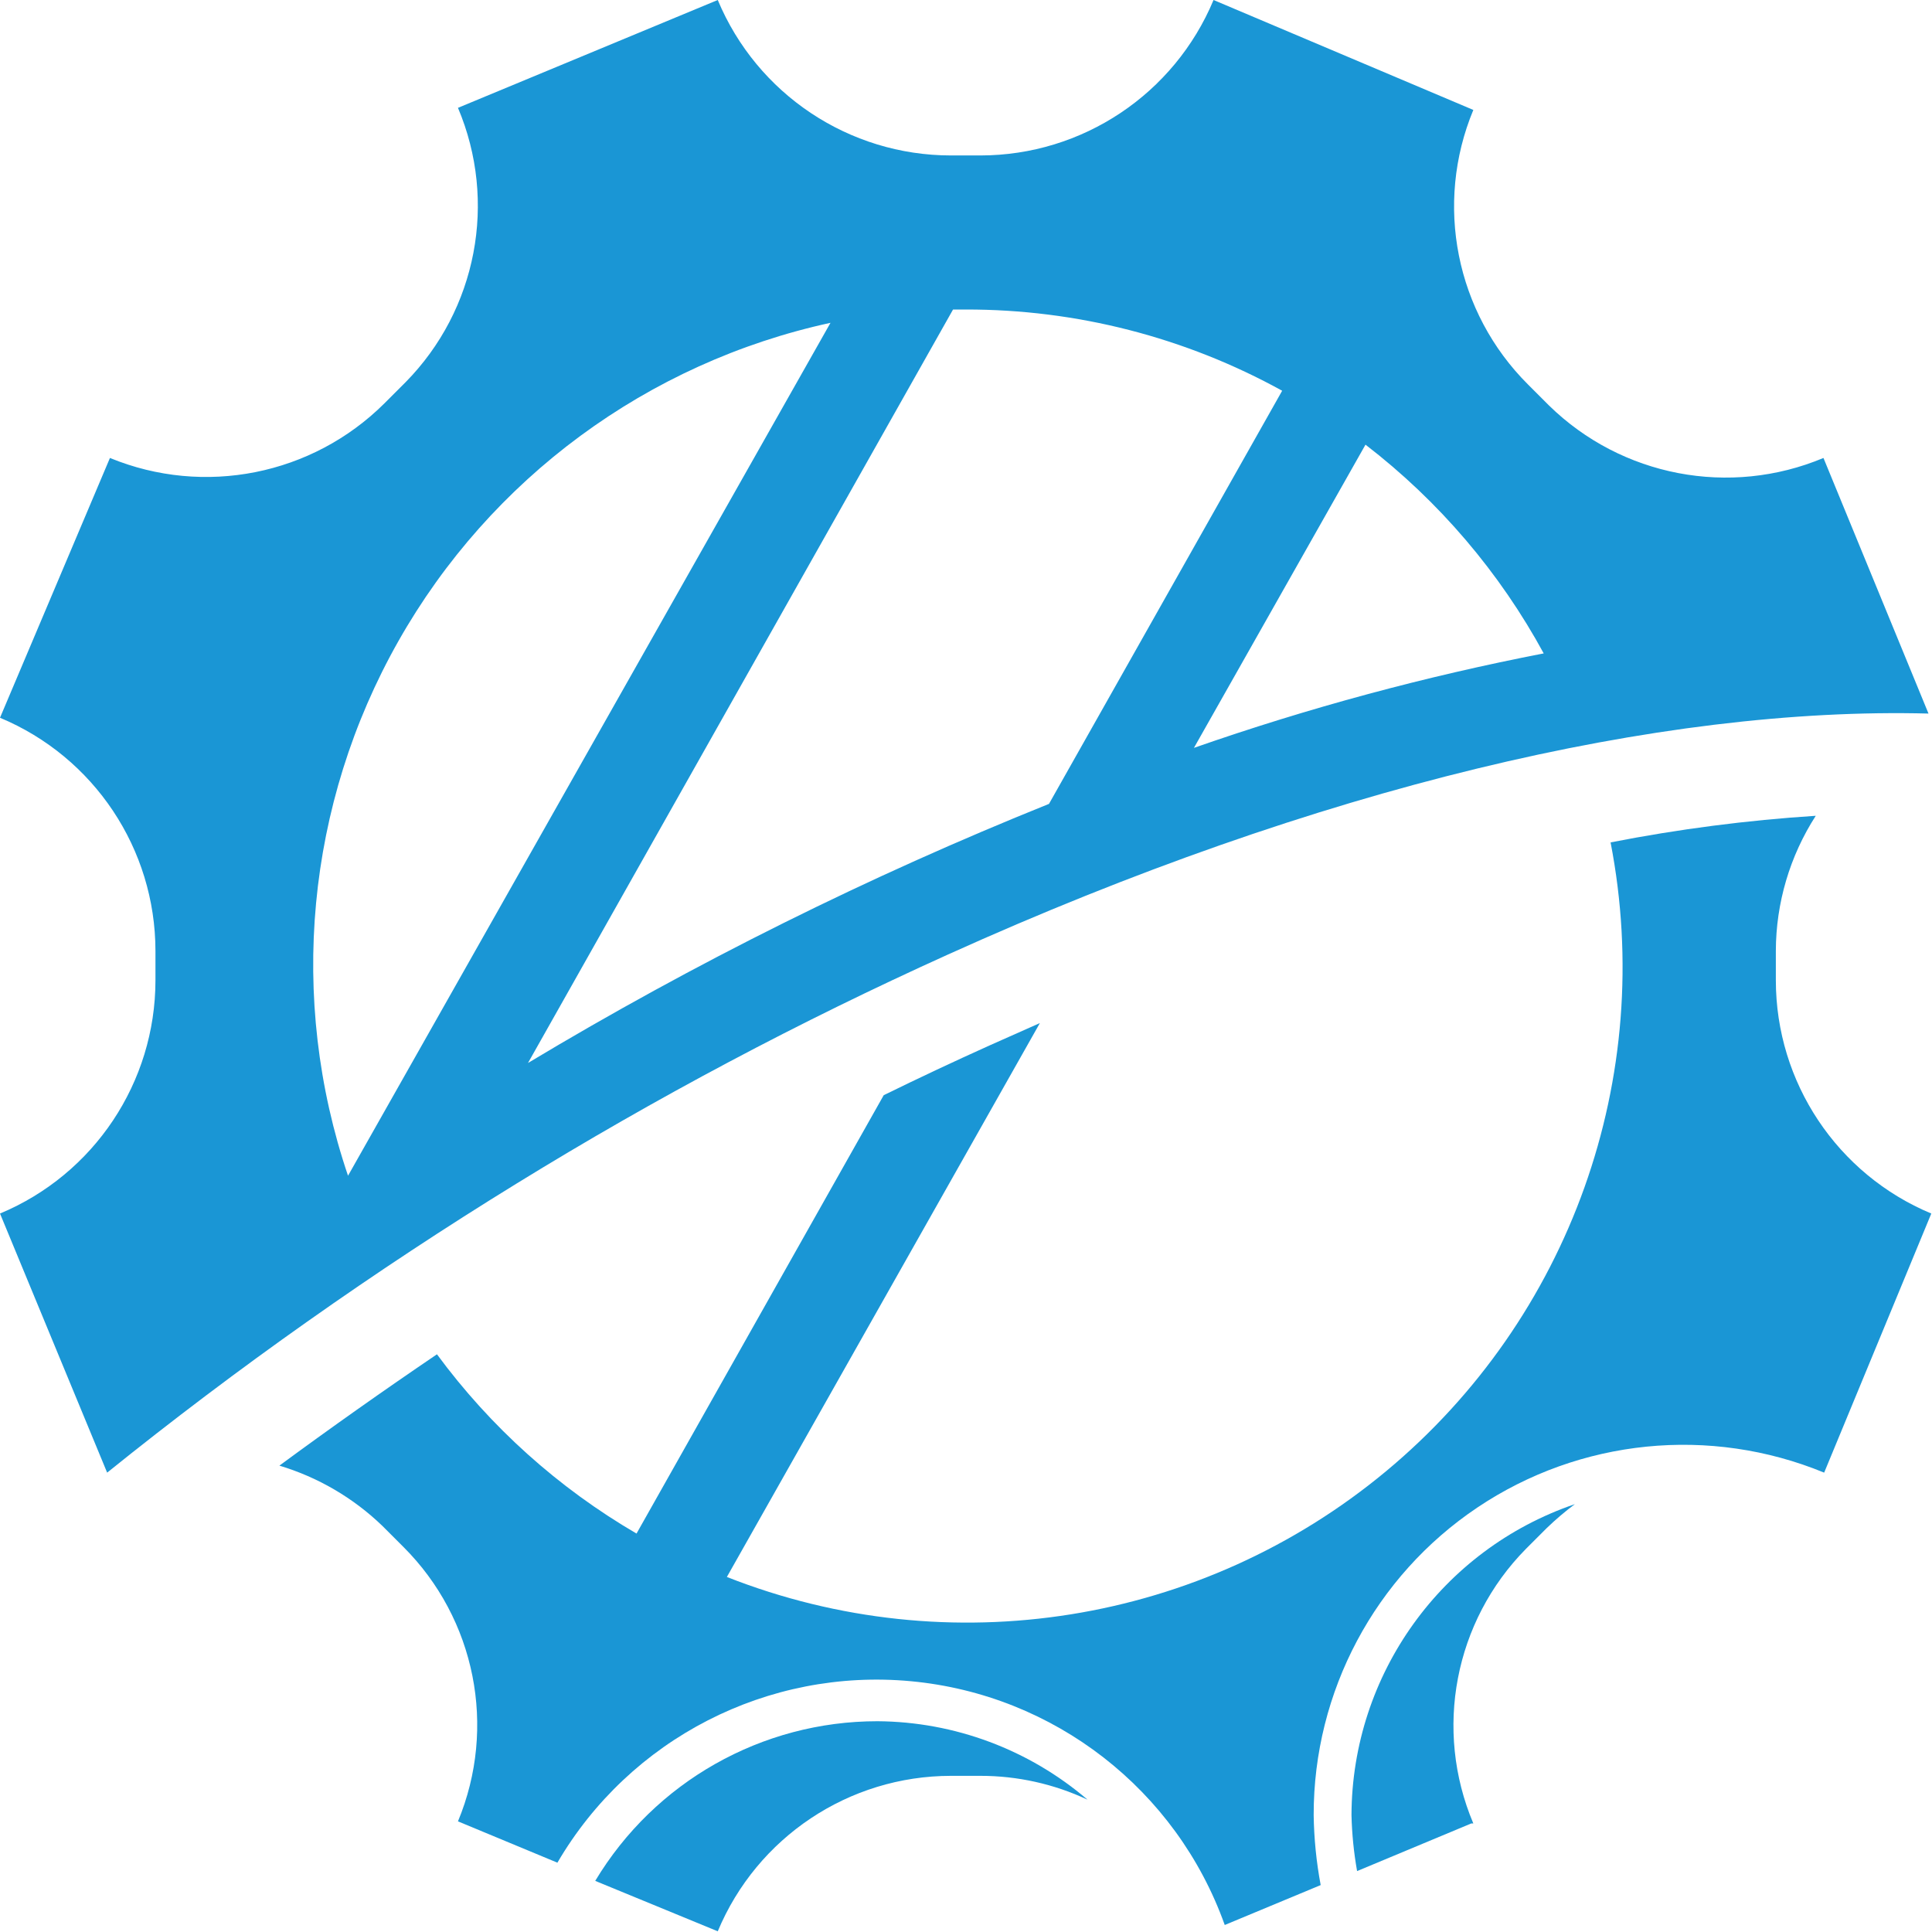
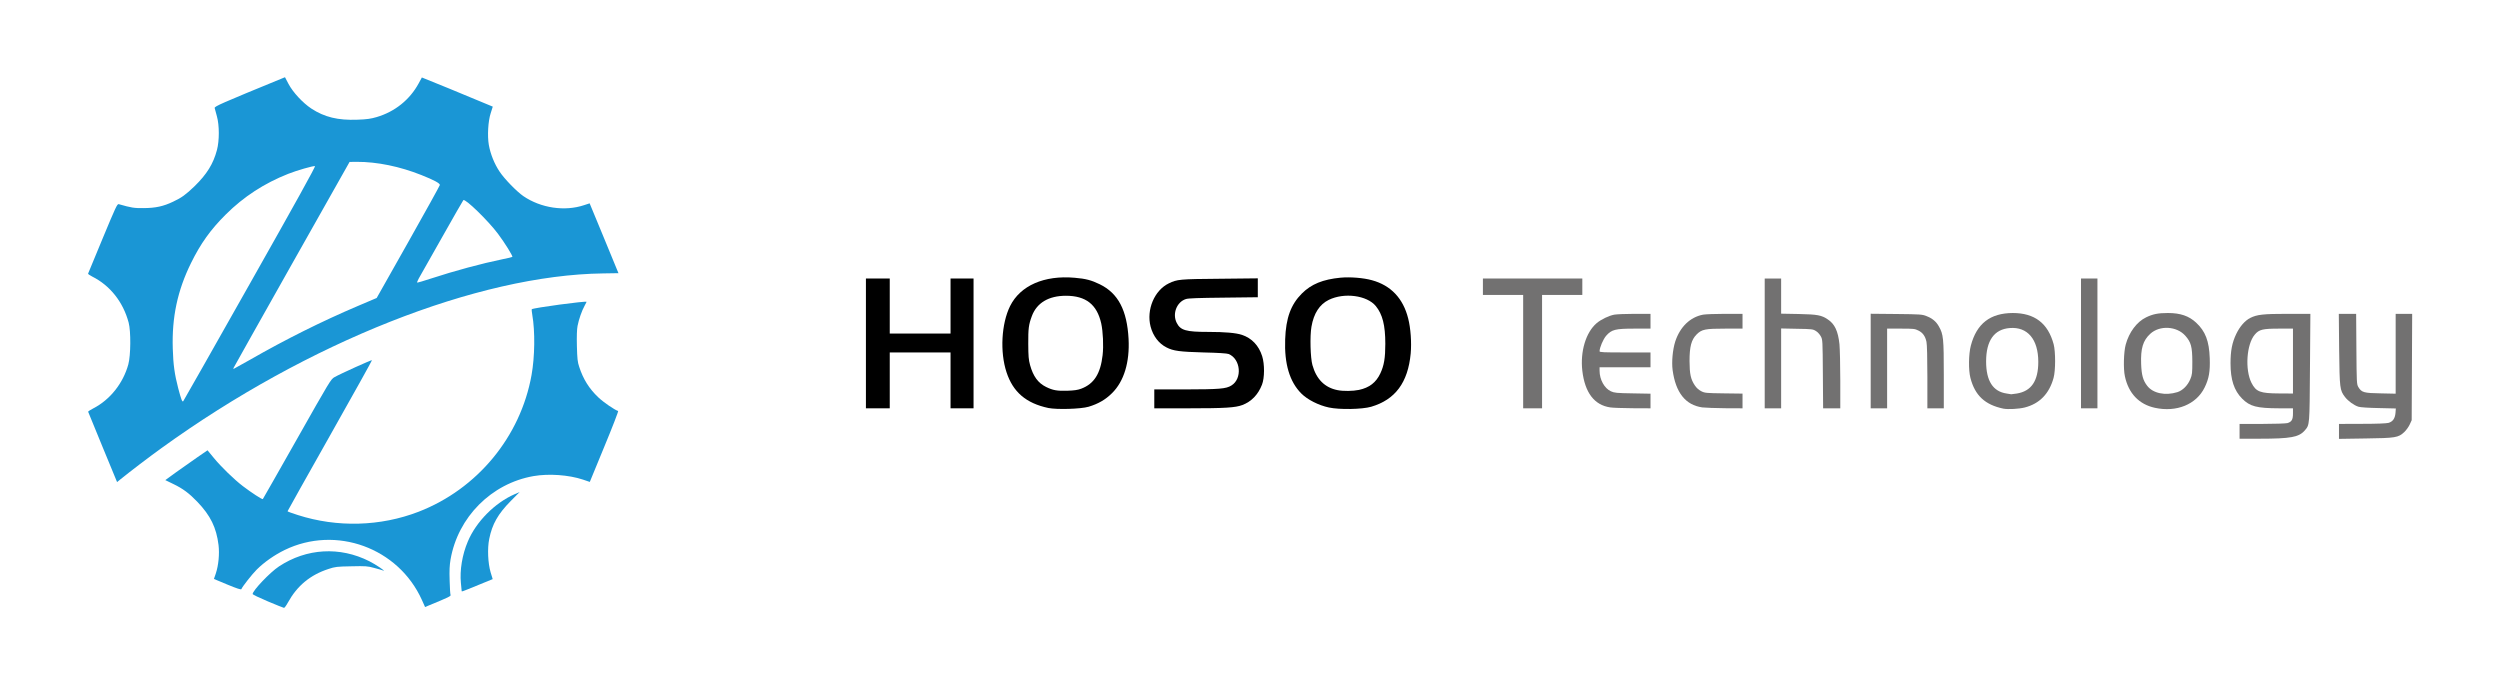
- <svg xmlns="http://www.w3.org/2000/svg" id="hoso" viewBox="0 0 27.59 27.58">
-   <defs>
-     <style>.cls-1{fill:#1a96d5;}</style>
-   </defs>
-   <path class="cls-1" d="M2.21,19.54h0l1.53,3.7a56.5,56.5,0,0,1,5.85-4.13,54.59,54.59,0,0,1,6.16-3.27c5.29-2.39,10.18-3.54,14-3.44L28.25,8.75h0A3.61,3.61,0,0,1,24.33,8l-.3-.3a3.59,3.59,0,0,1-.78-3.92h0L19.54,2.21a3.61,3.61,0,0,1-3.33,2.22h-.42a3.61,3.61,0,0,1-3.33-2.22L8.75,3.75h0A3.59,3.59,0,0,1,8,7.67l-.3.3a3.61,3.61,0,0,1-3.92.78h0L2.21,12.46h0a3.61,3.61,0,0,1,2.22,3.33v.42A3.61,3.61,0,0,1,2.21,19.54Zm22.05-8a35.85,35.85,0,0,0-5,1.35l2.45-4.33A9.47,9.47,0,0,1,24.26,11.55ZM15.82,6.63H16a9.32,9.32,0,0,1,4.52,1.16l-3.33,5.9a52.53,52.53,0,0,0-7.44,3.7Zm-1.75.19L7.18,19l0,0A9.38,9.38,0,0,1,14.07,6.82Z" transform="translate(-2.21 -2.21)" />
-   <path class="cls-1" d="M23.25,28.25A3.59,3.59,0,0,1,24,24.33l.3-.3a4.23,4.23,0,0,1,.4-.34,4.71,4.71,0,0,0-3.19,4.44,5.29,5.29,0,0,0,.08.8l1.63-.68Z" transform="translate(-2.21 -2.21)" />
-   <path class="cls-1" d="M10.71,29.07l1.75.72h0a3.61,3.61,0,0,1,3.33-2.22h.42a3.6,3.6,0,0,1,1.53.34,4.66,4.66,0,0,0-3-1.12A4.7,4.7,0,0,0,10.71,29.07Z" transform="translate(-2.21 -2.21)" />
-   <path class="cls-1" d="M29.79,19.54a3.61,3.61,0,0,1-2.22-3.33v-.42a3.58,3.58,0,0,1,.57-1.93,22.87,22.87,0,0,0-2.93.38A9.36,9.36,0,0,1,12.59,24.73l4.47-7.91-.72.32c-.51.23-1,.46-1.51.71L11.3,24.11a9.45,9.45,0,0,1-2.85-2.56q-1.15.78-2.25,1.59A3.62,3.62,0,0,1,7.67,24l.3.3a3.59,3.59,0,0,1,.78,3.92h0l1.42.59a5.28,5.28,0,0,1,9.53.89l1.37-.57a5.89,5.89,0,0,1-.1-1,5.28,5.28,0,0,1,7.29-4.89l1.53-3.7Z" transform="translate(-2.21 -2.21)" />
+ <svg xmlns="http://www.w3.org/2000/svg" class="img-fluid" id="outputsvg" style="transform: matrix(1, 0, 0, 1, 0, 0); transform-origin: 50% 50%; cursor: move; max-height: none; transition: transform 200ms ease-in-out 0s;" width="3043" height="834" viewBox="0 0 30430 8340">
+   <g id="l7iEYlN6APRJdG9A84FUl2X" fill="rgb(26,150,213)" style="transform: none;">
+     <g>
+       <path id="pYzgmDRU8" d="M3260 7320 c-102 -43 -185 -83 -185 -89 0 -42 211 -264 320 -336 336 -222 741 -245 1100 -64 75 37 214 131 170 114 -11 -5 -60 -19 -110 -32 -83 -23 -104 -24 -280 -20 -175 3 -197 6 -275 32 -223 72 -383 205 -495 408 -20 37 -42 67 -48 66 -7 -1 -95 -36 -197 -79z" />
+       <path id="p13aobF0T6" d="M5135 7302 c-287 -635 -1046 -911 -1671 -607 -123 60 -249 148 -340 239 -57 57 -177 210 -186 237 -3 9 -56 -8 -169 -55 l-165 -69 23 -67 c33 -99 46 -238 33 -346 -26 -212 -98 -359 -258 -526 -100 -104 -176 -161 -293 -217 l-97 -47 136 -99 c75 -54 191 -136 257 -181 l121 -83 75 91 c90 110 249 264 355 345 106 81 236 165 243 158 3 -4 191 -333 417 -733 397 -702 412 -728 455 -751 71 -41 451 -212 457 -207 2 3 -228 416 -512 919 -284 503 -516 917 -516 920 0 4 56 24 125 46 480 154 1006 139 1470 -40 714 -276 1241 -913 1375 -1664 40 -223 44 -532 9 -732 -6 -35 -9 -67 -6 -69 17 -17 667 -104 667 -90 0 2 -11 24 -25 49 -32 57 -70 165 -85 244 -8 40 -11 124 -8 245 4 155 8 194 28 253 48 149 121 266 233 372 62 59 196 151 241 166 5 2 -70 197 -168 433 l-177 430 -82 -28 c-174 -58 -417 -75 -603 -43 -513 90 -920 499 -1010 1015 -12 72 -15 134 -11 255 2 88 7 167 11 176 7 15 -20 28 -275 133 l-35 15 -39 -87z" />
+       <path id="pHuqNe10v" d="M5619 7189 c0 -8 -4 -50 -9 -94 -15 -152 16 -343 84 -503 101 -242 330 -472 571 -577 l60 -26 -107 108 c-157 159 -227 283 -263 462 -24 117 -16 295 17 408 l25 82 -171 70 c-220 90 -206 86 -207 70z" />
+       <path id="py4ycPGXB" d="M1250 5444 c-96 -233 -176 -428 -177 -432 -2 -4 27 -23 64 -42 203 -105 362 -305 425 -535 30 -110 32 -403 4 -508 -67 -251 -226 -452 -444 -561 -29 -15 -52 -31 -50 -35 2 -4 82 -198 178 -430 158 -380 177 -421 195 -416 159 45 184 49 305 48 143 -1 238 -21 357 -78 103 -48 155 -86 262 -189 149 -146 227 -271 272 -441 30 -114 30 -299 -1 -410 -12 -44 -24 -89 -27 -100 -4 -20 78 -56 824 -362 l32 -13 43 82 c54 102 173 230 277 299 160 105 325 145 561 136 116 -4 163 -11 235 -32 221 -65 403 -211 511 -410 20 -38 38 -71 39 -72 1 -2 609 248 827 340 l36 15 -25 79 c-32 97 -42 278 -23 387 20 112 68 231 131 325 59 89 208 242 289 298 214 146 504 189 740 110 l67 -22 159 384 c87 212 166 403 175 425 l17 41 -187 3 c-1525 20 -3594 839 -5375 2126 -165 119 -374 279 -501 381 l-40 33 -175 -424z m1793 -1994 c555 -982 801 -1426 791 -1428 -21 -5 -220 52 -326 94 -291 115 -542 278 -759 494 -186 185 -307 354 -424 592 -165 335 -234 660 -222 1042 6 197 22 311 66 481 36 137 49 171 61 159 4 -5 371 -650 813 -1434z m4 927 c429 -246 870 -466 1312 -654 l226 -96 384 -680 c211 -374 384 -687 385 -695 1 -21 -68 -59 -224 -121 -263 -105 -541 -162 -787 -161 l-88 1 -705 1249 c-388 688 -706 1255 -708 1260 -2 6 -1 10 2 10 2 0 94 -51 203 -113z m2197 -986 c287 -94 620 -184 874 -236 62 -12 115 -25 118 -28 9 -9 -91 -170 -175 -282 -119 -159 -399 -431 -421 -409 -5 5 -122 209 -260 454 -139 245 -265 469 -282 498 -18 32 -25 52 -17 52 7 0 80 -22 163 -49z" />
+     </g>
+   </g>
+   <g id="lTPYEviQYkm8Ajwatc1vZe" fill="rgb(114,113,113)" style="transform: none;">
+     <g>
+       <path id="p19T5DIJfJ" d="M27260 5250 l0 -90 273 0 c156 0 288 -5 309 -10 52 -15 68 -42 68 -117 l0 -63 -167 0 c-274 -1 -356 -22 -452 -118 -98 -99 -141 -230 -141 -429 0 -154 19 -253 70 -359 44 -91 105 -161 170 -194 81 -41 157 -50 453 -50 l279 0 -5 653 c-5 711 -3 696 -63 766 -71 82 -170 101 -551 101 l-243 0 0 -90z m650 -855 l0 -395 -168 0 c-201 0 -244 10 -297 73 -100 117 -121 426 -40 587 56 109 105 128 338 129 l167 1 0 -395z" />
+       <path id="pxHRiOt23" d="M28470 5251 l0 -91 283 -1 c185 0 295 -5 321 -12 52 -16 78 -53 84 -121 l4 -54 -208 -5 c-121 -2 -225 -9 -246 -16 -55 -17 -128 -70 -165 -119 -63 -84 -65 -101 -71 -579 l-4 -433 106 0 105 0 3 427 c3 410 4 429 23 463 40 67 67 75 273 78 l182 4 0 -486 0 -486 100 0 101 0 -3 648 -3 647 -24 52 c-13 29 -43 70 -66 92 -73 68 -105 73 -472 78 l-323 5 0 -91z" />
+       <path id="pqteVsvXq" d="M24385 4974 c-225 -47 -346 -161 -401 -374 -25 -95 -22 -291 5 -393 71 -269 236 -396 511 -397 265 0 428 124 497 380 24 91 24 320 -1 410 -53 193 -171 314 -351 360 -72 18 -203 25 -260 14z m164 -184 c177 -29 261 -153 261 -386 0 -274 -131 -429 -348 -411 -189 15 -287 153 -287 407 0 236 83 366 250 390 27 4 52 8 55 9 3 0 34 -4 69 -9z" />
+       <path id="puGoE7klD" d="M26230 4964 c-194 -42 -322 -176 -366 -385 -20 -92 -14 -296 10 -384 41 -152 136 -278 248 -332 82 -40 147 -53 266 -53 152 0 256 36 343 117 113 105 159 224 166 433 6 161 -10 250 -62 356 -101 207 -342 305 -605 248z m274 -191 c65 -21 126 -83 157 -159 22 -53 24 -74 24 -214 -1 -179 -15 -234 -85 -313 -104 -118 -312 -130 -427 -24 -89 82 -118 179 -111 368 5 135 23 199 73 264 70 93 221 124 369 78z" />
+       <path id="p9S1fIuUh" d="M18540 4280 l0 -690 -245 0 -245 0 0 -100 0 -100 605 0 605 0 0 100 0 100 -245 0 -245 0 0 690 0 690 -115 0 -115 0 0 -690z" />
+       <path id="p19BrBfb7X" d="M19600 4959 c-194 -28 -309 -180 -340 -446 -27 -234 43 -467 174 -579 54 -46 147 -91 215 -104 29 -5 141 -10 247 -10 l194 0 0 90 0 90 -195 0 c-233 0 -278 11 -345 87 -36 42 -80 144 -80 189 0 12 52 14 310 14 l310 0 0 90 0 90 -310 0 -310 0 0 43 c0 107 59 214 138 250 42 19 68 22 265 25 l217 4 0 89 0 89 -217 -1 c-120 -1 -243 -5 -273 -10z" />
+       <path id="pQZlfwTuY" d="M20720 4959 c-204 -29 -324 -180 -361 -455 -13 -101 1 -249 32 -347 59 -179 181 -297 339 -327 29 -5 149 -10 266 -10 l214 0 0 90 0 90 -208 0 c-247 0 -288 8 -351 71 -64 65 -86 147 -86 324 1 158 14 221 65 297 21 31 47 54 78 70 44 22 60 23 275 26 l227 3 0 90 0 89 -212 -1 c-117 -1 -242 -6 -278 -10z" />
+       <path id="p5SNPaAgj" d="M21480 4180 l0 -790 100 0 100 0 0 214 0 214 213 4 c231 5 278 14 355 66 85 56 125 143 142 302 5 56 10 255 10 441 l0 339 -104 0 -105 0 -3 -417 c-3 -410 -3 -419 -25 -459 -12 -23 -39 -53 -60 -65 -36 -23 -49 -24 -230 -27 l-193 -4 0 486 0 486 -100 0 -100 0 0 -790z" />
+       <path id="p17J5OmlEZ" d="M22770 4394 l0 -575 313 3 c293 3 315 5 365 25 75 30 118 66 152 126 55 97 60 144 60 591 l0 406 -100 0 -100 0 0 -380 c0 -232 -4 -398 -11 -429 -14 -68 -45 -112 -99 -138 -41 -21 -58 -23 -212 -23 l-168 0 0 485 0 485 -100 0 -100 0 0 -576z" />
+       <path id="pqYjiMP9L" d="M25330 4180 l0 -790 100 0 100 0 0 790 0 790 -100 0 -100 0 0 -790z" />
+     </g>
+   </g>
+   <g id="l2HOwUhjG0wm5mDQM0TQv4x" fill="rgb(0,0,0)" style="transform: none;">
+     <g>
+       <path id="p1AyMlDlB8" d="M12760 4966 c-271 -58 -430 -194 -509 -436 -81 -246 -62 -591 44 -805 124 -249 415 -377 787 -344 133 11 204 30 304 79 224 109 332 315 351 665 15 284 -56 517 -201 660 -80 80 -169 131 -286 166 -96 28 -386 36 -490 15z m401 -235 c156 -59 234 -182 260 -408 13 -114 5 -286 -17 -387 -52 -230 -187 -336 -430 -336 -209 0 -354 86 -414 247 -39 104 -45 152 -44 338 1 151 4 193 22 259 38 136 97 218 195 266 84 41 133 50 262 46 82 -3 124 -9 166 -25z" />
+       <path id="pQcgEOLFg" d="M16175 4960 c-126 -27 -260 -95 -335 -170 -143 -143 -208 -361 -197 -659 9 -260 69 -424 203 -558 115 -115 256 -172 470 -193 120 -11 280 2 384 31 230 63 379 221 440 464 31 120 43 295 31 428 -33 353 -188 562 -481 648 -110 32 -387 37 -515 9z m366 -214 c127 -27 208 -90 260 -200 46 -97 61 -190 61 -361 0 -227 -34 -359 -116 -460 -107 -130 -384 -167 -572 -75 -112 55 -183 164 -211 327 -20 113 -13 379 12 467 48 172 151 275 307 305 68 14 187 12 259 -3z" />
+       <path id="pniGcSsgt" d="M10540 4180 l0 -790 145 0 145 0 0 335 0 335 370 0 370 0 0 -335 0 -335 140 0 140 0 0 790 0 790 -140 0 -140 0 0 -340 0 -340 -370 0 -370 0 0 340 0 340 -145 0 -145 0 0 -790z" />
+       <path id="pWleTPagH" d="M14050 4855 l0 -115 373 0 c422 -1 501 -7 566 -48 135 -83 113 -323 -34 -383 -19 -8 -127 -15 -305 -19 -289 -8 -368 -18 -451 -61 -94 -47 -164 -139 -194 -254 -53 -205 46 -441 222 -526 102 -49 129 -52 621 -56 l462 -5 0 115 0 115 -417 5 c-299 3 -429 7 -458 17 -112 35 -168 180 -112 290 46 91 113 110 382 110 208 0 339 12 412 36 120 40 205 130 246 259 31 99 30 265 -2 347 -47 122 -130 207 -239 248 -85 32 -209 40 -654 40 l-418 0 0 -115z" />
+     </g>
+   </g>
</svg>
